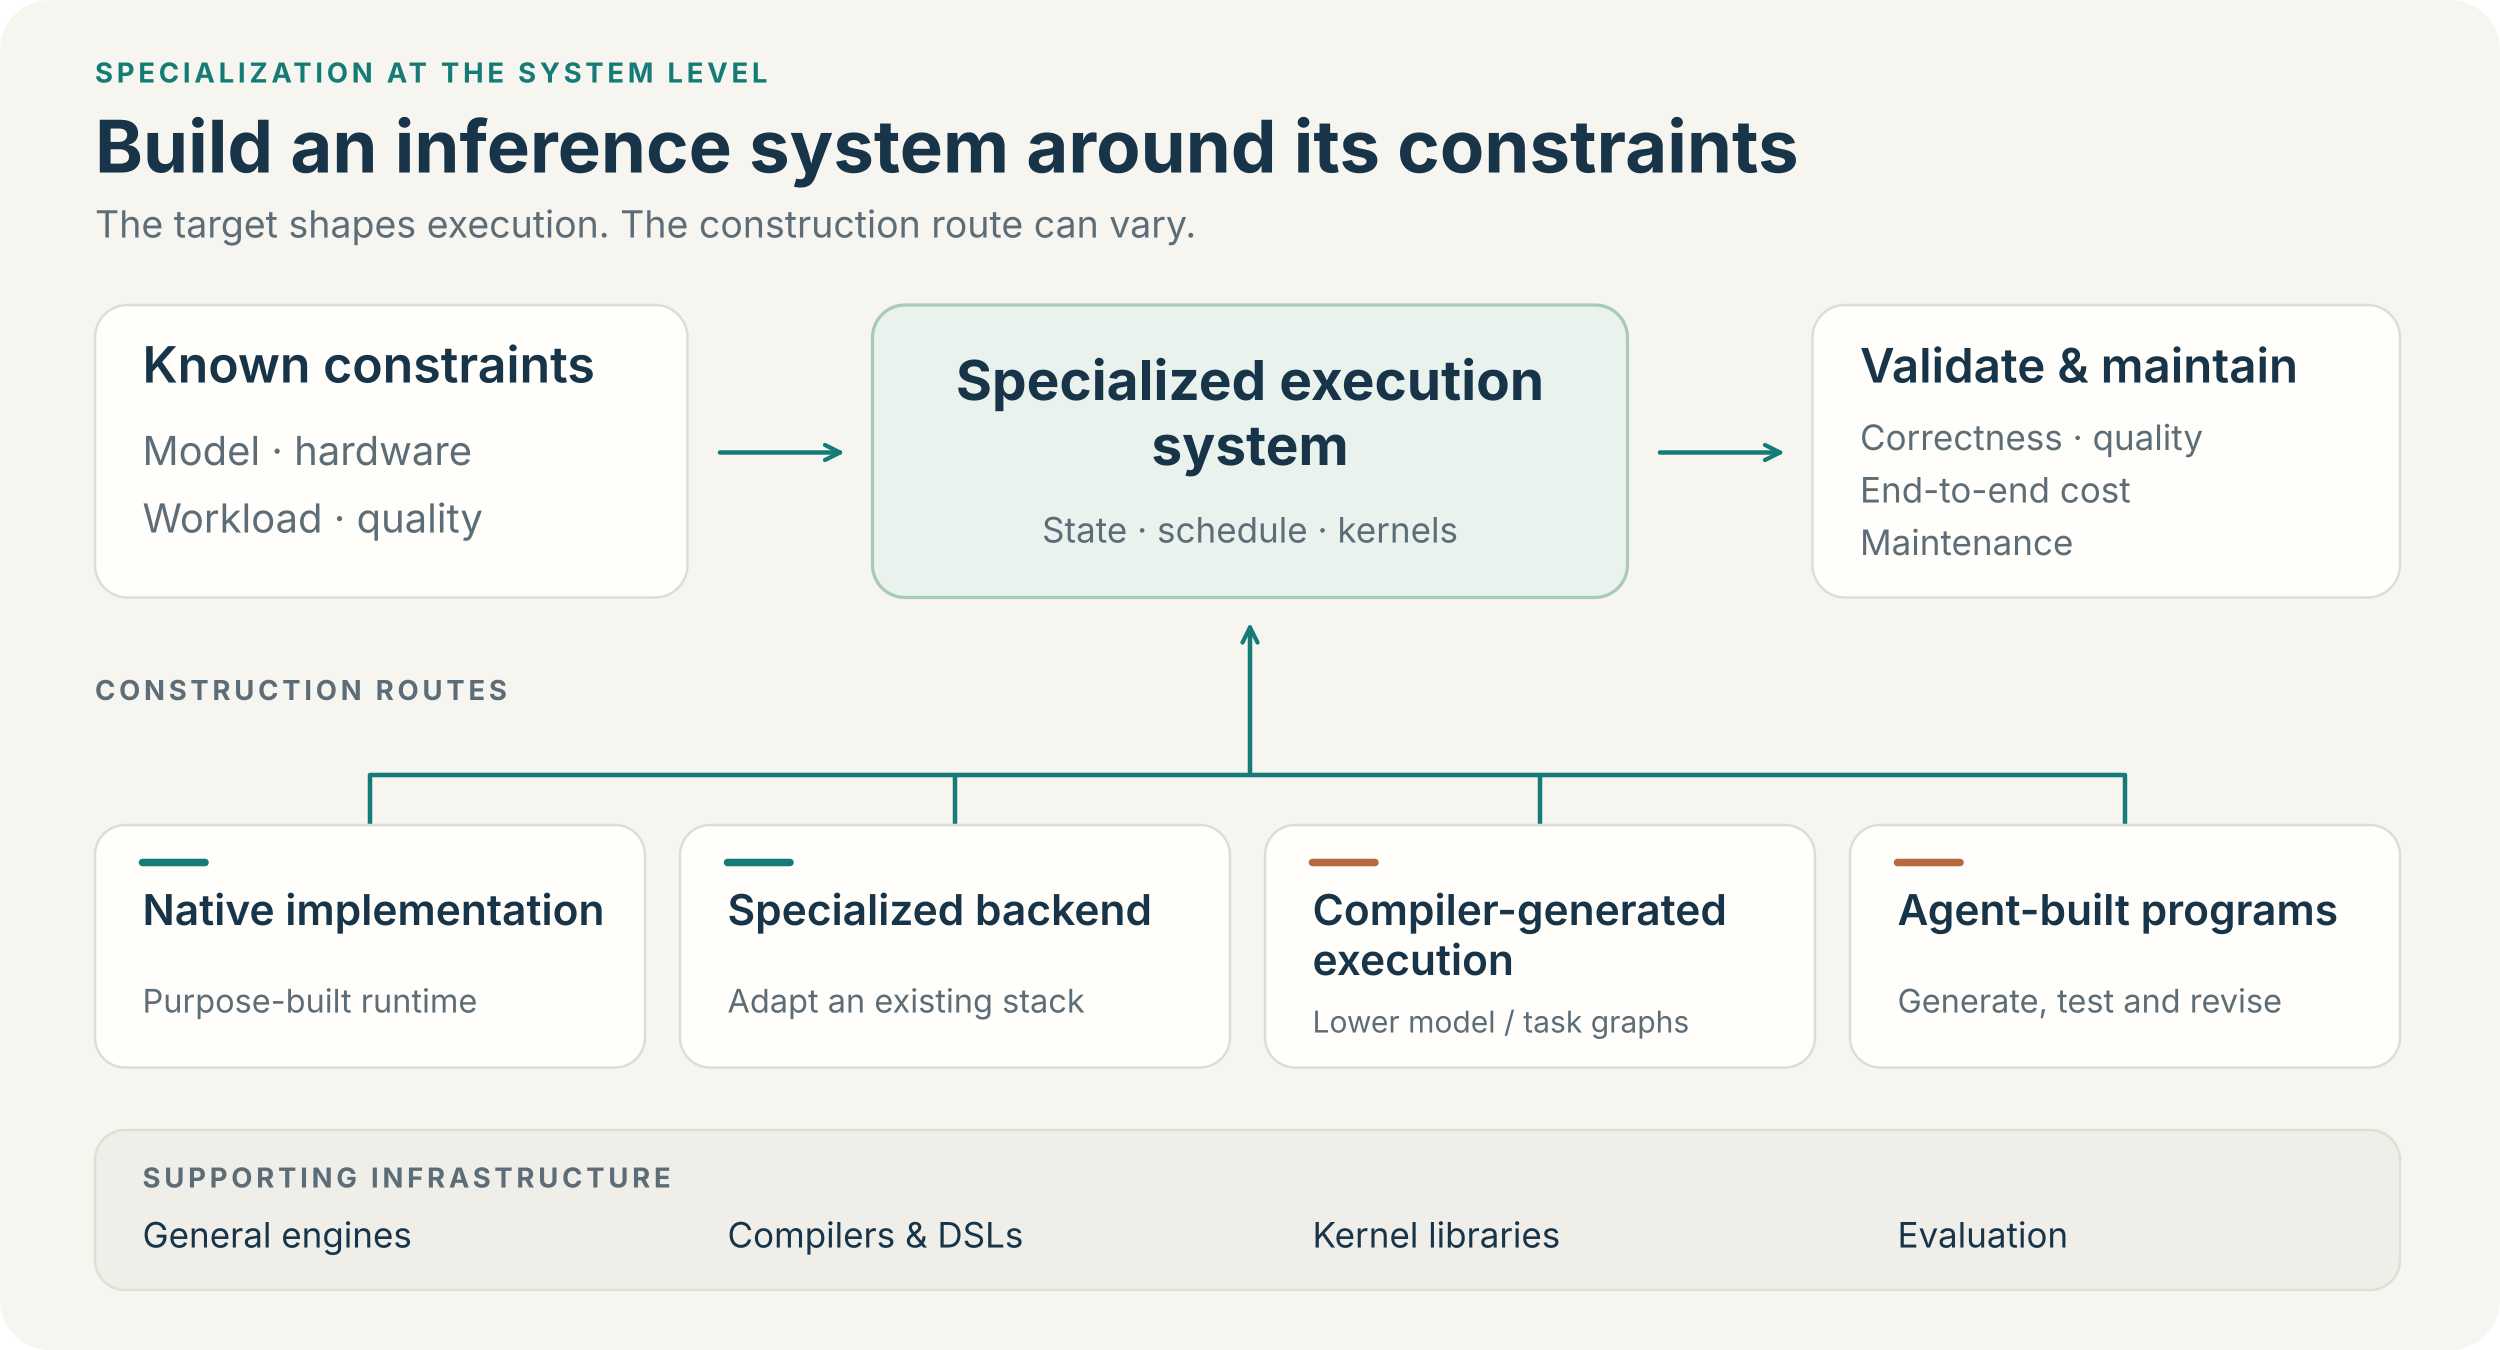
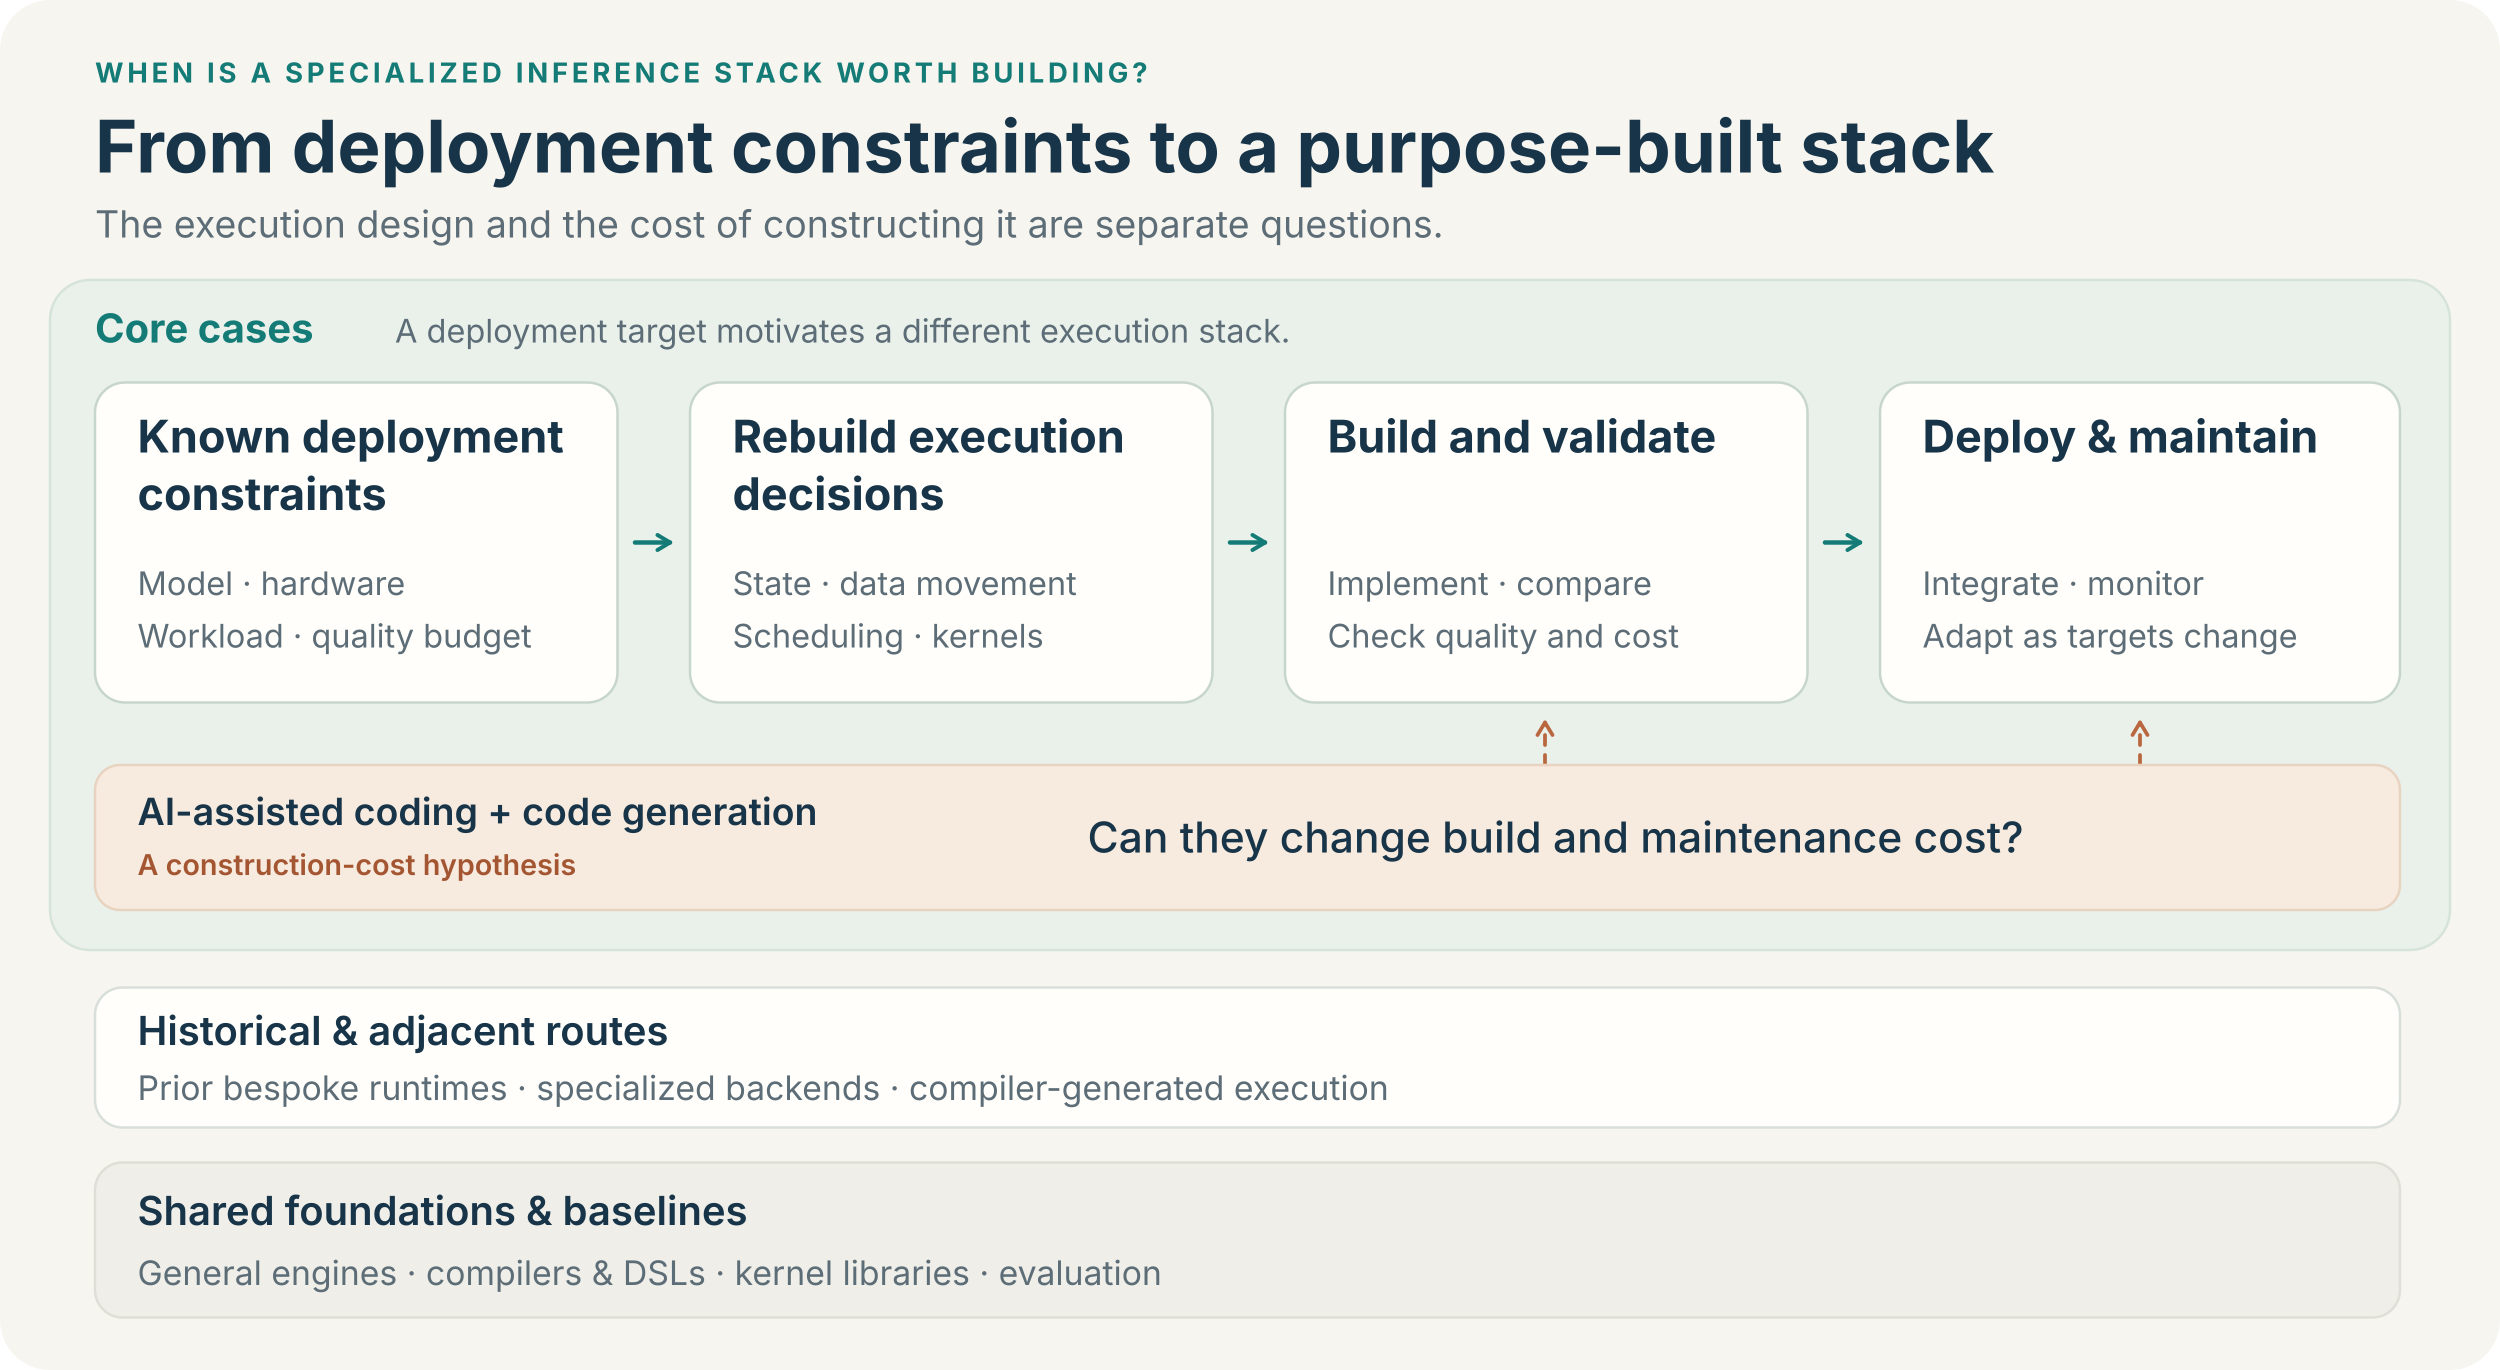
- <svg xmlns="http://www.w3.org/2000/svg" width="1000" height="540" viewBox="0 0 1000 540" role="img" aria-labelledby="specialization-title specialization-desc">
+ <svg xmlns="http://www.w3.org/2000/svg" width="1000" height="548" viewBox="0 0 1000 548" role="img" aria-labelledby="specialization-title specialization-desc">
  <style>
    text { font-family: Inter, Segoe UI, Arial, sans-serif; fill: #173449; }
    .muted { fill: #5d6d77; }
    .teal { fill: #147b76; }
+     .orange { fill: #a45632; }
    .eyebrow { font-size: 11px; font-weight: 700; letter-spacing: 1.5px; }
-     .route { font-size: 17px; font-weight: 600; }
-     .line { fill: none; stroke: #147b76; stroke-width: 1.8; stroke-linecap: round; stroke-linejoin: round; }
+     .step-title { font-size: 18px; font-weight: 650; }
+     .detail { font-size: 13px; fill: #5d6d77; }
+     .flow { fill: none; stroke: #147b76; stroke-width: 1.8; stroke-linecap: round; stroke-linejoin: round; }
+     .hypothesis { fill: none; stroke: #b9673f; stroke-width: 1.5; stroke-dasharray: 4 4; stroke-linecap: round; }
  </style>
  <defs>
-     <marker id="specialization-arrow" markerWidth="8" markerHeight="8" refX="7" refY="4" orient="auto" markerUnits="userSpaceOnUse">
-       <path d="M1 1 L7 4 L1 7" fill="none" stroke="#147b76" stroke-width="1.7" stroke-linecap="round" stroke-linejoin="round" />
+     <marker id="specialization-arrow" markerWidth="7" markerHeight="8" refX="6" refY="4" orient="auto" markerUnits="userSpaceOnUse">
+       <path d="M1 1 L6 4 L1 7" fill="none" stroke="#147b76" stroke-width="1.6" stroke-linecap="round" stroke-linejoin="round" />
+     </marker>
+     <marker id="hypothesis-arrow" markerWidth="7" markerHeight="8" refX="6" refY="4" orient="auto" markerUnits="userSpaceOnUse">
+       <path d="M1 1 L6 4 L1 7" fill="none" stroke="#b9673f" stroke-width="1.5" stroke-linecap="round" stroke-linejoin="round" />
    </marker>
  </defs>
-   <rect width="1000" height="540" rx="20" fill="#f7f5ef" />
-   <text x="38" y="33" class="eyebrow teal">SPECIALIZATION AT THE SYSTEM LEVEL</text>
-   <text x="38" y="69" font-size="29" font-weight="650">Build an inference system around its constraints</text>
-   <text x="38" y="95" font-size="15" class="muted">The target shapes execution. The construction route can vary.</text>
-   <g id="known-constraints">
-     <rect x="38" y="122" width="237" height="117" rx="13" fill="#fffefa" stroke="#d8dfda" />
-     <text x="57" y="153" font-size="20" font-weight="600">Known constraints</text>
-     <text x="57" y="186" font-size="16" class="muted">Model · hardware</text>
-     <text x="57" y="213" font-size="16" class="muted">Workload · quality</text>
+   <rect width="1000" height="548" rx="20" fill="#f7f5ef" />
+   <text x="38" y="33" class="eyebrow teal">WHEN IS A SPECIALIZED INFERENCE STACK WORTH BUILDING?</text>
+   <text x="38" y="69" font-size="29" font-weight="650">From deployment constraints to a purpose-built stack</text>
+   <text x="38" y="95" font-size="15" class="muted">The execution design and the cost of constructing it are separate questions.</text>
+   <g id="core-cases">
+     <rect x="20" y="112" width="960" height="268" rx="16" fill="#eaf1eb" stroke="#d5e3d9" />
+     <text x="38" y="137" font-size="16" font-weight="700" class="teal">Core cases</text>
+     <text x="158" y="137" font-size="13" class="muted">A deployment target motivates a different execution stack.</text>
+     <g id="deployment-constraints">
+       <rect x="38" y="153" width="209" height="128" rx="12" fill="#fffefa" stroke="#c7d6cb" />
+       <text x="55" y="181" class="step-title">Known deployment</text>
+       <text x="55" y="204" class="step-title">constraints</text>
+       <text x="55" y="238" class="detail">Model · hardware</text>
+       <text x="55" y="259" class="detail">Workload · quality budget</text>
+     </g>
+     <path d="M254 217 H268" class="flow" marker-end="url(#specialization-arrow)" />
+     <g id="execution-decisions">
+       <rect x="276" y="153" width="209" height="128" rx="12" fill="#fffefa" stroke="#c7d6cb" />
+       <text x="293" y="181" class="step-title">Rebuild execution</text>
+       <text x="293" y="204" class="step-title">decisions</text>
+       <text x="293" y="238" class="detail">State · data movement</text>
+       <text x="293" y="259" class="detail">Scheduling · kernels</text>
+     </g>
+     <path d="M492 217 H506" class="flow" marker-end="url(#specialization-arrow)" />
+     <g id="build-validate">
+       <rect x="514" y="153" width="209" height="128" rx="12" fill="#fffefa" stroke="#c7d6cb" />
+       <text x="531" y="181" class="step-title">Build and validate</text>
+       <text x="531" y="238" class="detail">Implement · compare</text>
+       <text x="531" y="259" class="detail">Check quality and cost</text>
+     </g>
+     <path d="M730 217 H744" class="flow" marker-end="url(#specialization-arrow)" />
+     <g id="deploy-maintain">
+       <rect x="752" y="153" width="208" height="128" rx="12" fill="#fffefa" stroke="#c7d6cb" />
+       <text x="769" y="181" class="step-title">Deploy &amp; maintain</text>
+       <text x="769" y="238" class="detail">Integrate · monitor</text>
+       <text x="769" y="259" class="detail">Adapt as targets change</text>
+     </g>
+     <path d="M618 306 V289" class="hypothesis" marker-end="url(#hypothesis-arrow)" />
+     <path d="M856 306 V289" class="hypothesis" marker-end="url(#hypothesis-arrow)" />
+     <g id="construction-economics-hypothesis">
+       <rect x="38" y="306" width="922" height="58" rx="10" fill="#f7eade" stroke="#e8d3c0" />
+       <text x="55" y="330" font-size="15" font-weight="600">AI-assisted coding + code generation</text>
+       <text x="55" y="350" font-size="11.5" font-weight="600" class="orange">A construction-cost hypothesis</text>
+       <text x="435" y="341" font-size="17" font-weight="500">Can they change build and maintenance cost?</text>
+     </g>
  </g>
-   <path d="M288 181 H336" class="line" marker-end="url(#specialization-arrow)" />
-   <g id="specialized-system">
-     <rect x="349" y="122" width="302" height="117" rx="13" fill="#e9f2ed" stroke="#a9c9bb" stroke-width="1.3" />
-     <text x="500" y="160" font-size="22" font-weight="650" text-anchor="middle">Specialized execution</text>
-     <text x="500" y="186" font-size="22" font-weight="650" text-anchor="middle">system</text>
-     <text x="500" y="217" font-size="14" class="muted" text-anchor="middle">State · schedule · kernels</text>
+   <g id="historical-adjacent-routes">
+     <rect x="38" y="395" width="922" height="56" rx="11" fill="#fffefa" stroke="#d8dfda" />
+     <text x="55" y="418" font-size="16" font-weight="600">Historical &amp; adjacent routes</text>
+     <text x="55" y="440" font-size="13.5" class="muted">Prior bespoke runtimes · specialized backends · compiler-generated execution</text>
  </g>
-   <path d="M664 181 H712" class="line" marker-end="url(#specialization-arrow)" />
-   <g id="validation-maintenance">
-     <rect x="725" y="122" width="235" height="117" rx="13" fill="#fffefa" stroke="#d8dfda" />
-     <text x="744" y="153" font-size="19" font-weight="600">Validate &amp; maintain</text>
-     <text x="744" y="180" font-size="14" class="muted">Correctness · quality</text>
-     <text x="744" y="201" font-size="14" class="muted">End-to-end cost</text>
-     <text x="744" y="222" font-size="14" class="muted">Maintenance</text>
-   </g>
-   <text x="38" y="280" class="eyebrow muted">CONSTRUCTION ROUTES</text>
-   <path d="M148 330 V310 H850 V330 M382 330 V310 M616 330 V310 M500 310 V251" class="line" marker-end="url(#specialization-arrow)" />
-   <g id="native-implementation">
-     <rect x="38" y="330" width="220" height="97" rx="12" fill="#fffefa" stroke="#d8dfda" />
-     <path d="M57 345 H82" stroke="#147b76" stroke-width="3" stroke-linecap="round" />
-     <text x="57" y="370" class="route">Native implementation</text>
-     <text x="57" y="405" font-size="13" class="muted">Purpose-built runtime</text>
-   </g>
-   <g id="specialized-backend">
-     <rect x="272" y="330" width="220" height="97" rx="12" fill="#fffefa" stroke="#d8dfda" />
-     <path d="M291 345 H316" stroke="#147b76" stroke-width="3" stroke-linecap="round" />
-     <text x="291" y="370" class="route">Specialized backend</text>
-     <text x="291" y="405" font-size="13" class="muted">Adapt an existing stack</text>
-   </g>
-   <g id="compiler-generated-execution">
-     <rect x="506" y="330" width="220" height="97" rx="12" fill="#fffefa" stroke="#d8dfda" />
-     <path d="M525 345 H550" stroke="#b9673f" stroke-width="3" stroke-linecap="round" />
-     <text x="525" y="370" class="route">Compiler-generated</text>
-     <text x="525" y="390" class="route">execution</text>
-     <text x="525" y="413" font-size="12" class="muted">Lower model / task graphs</text>
-   </g>
-   <g id="agent-built-programs">
-     <rect x="740" y="330" width="220" height="97" rx="12" fill="#fffefa" stroke="#d8dfda" />
-     <path d="M759 345 H784" stroke="#b9673f" stroke-width="3" stroke-linecap="round" />
-     <text x="759" y="370" class="route">Agent-built programs</text>
-     <text x="759" y="405" font-size="13" class="muted">Generate, test and revise</text>
-   </g>
-   <g id="supporting-infrastructure">
-     <rect x="38" y="452" width="922" height="64" rx="12" fill="#efeee8" stroke="#dedfd6" />
-     <text x="57" y="475" class="eyebrow muted">SUPPORTING INFRASTRUCTURE</text>
-     <text x="57" y="499" font-size="14">General engines</text>
-     <text x="291" y="499" font-size="14">Compilers &amp; DSLs</text>
-     <text x="525" y="499" font-size="14">Kernel libraries</text>
-     <text x="759" y="499" font-size="14">Evaluation</text>
+   <g id="shared-foundations-baselines">
+     <rect x="38" y="465" width="922" height="62" rx="11" fill="#efeee8" stroke="#dedfd6" />
+     <text x="55" y="490" font-size="16" font-weight="600">Shared foundations &amp; baselines</text>
+     <text x="55" y="514" font-size="13.5" class="muted">General engines · compilers &amp; DSLs · kernel libraries · evaluation</text>
  </g>
</svg>
